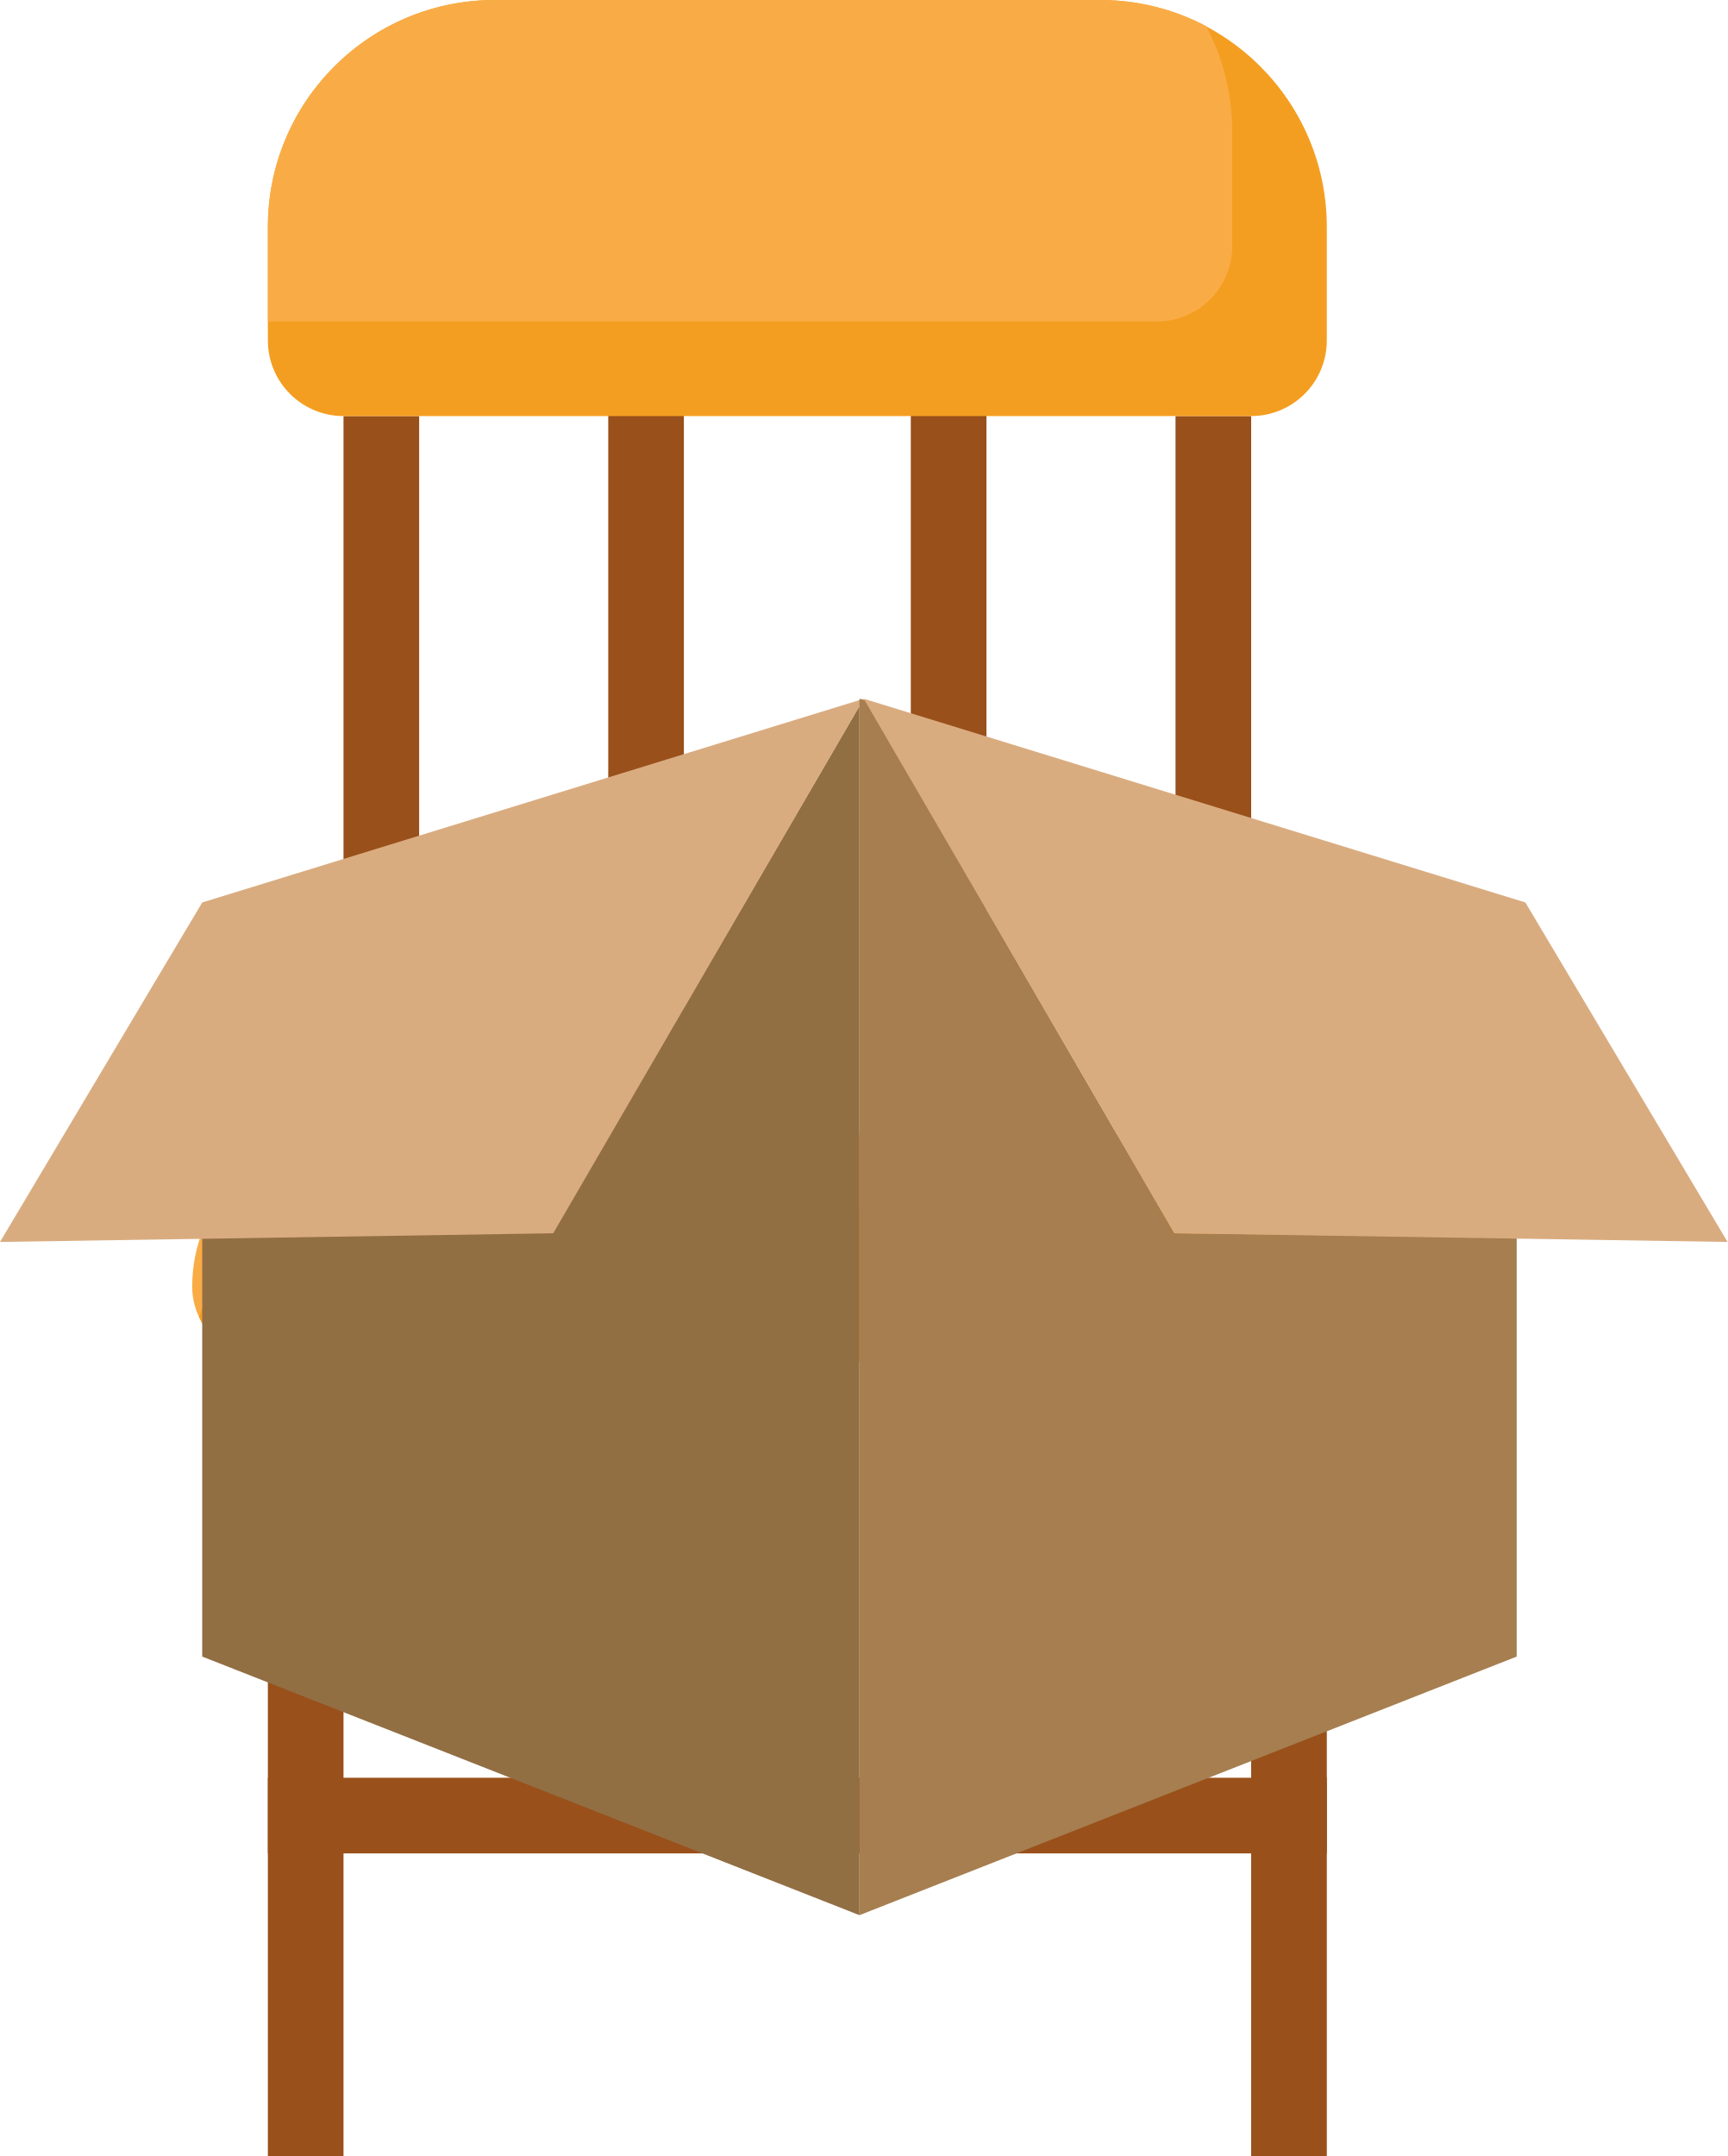
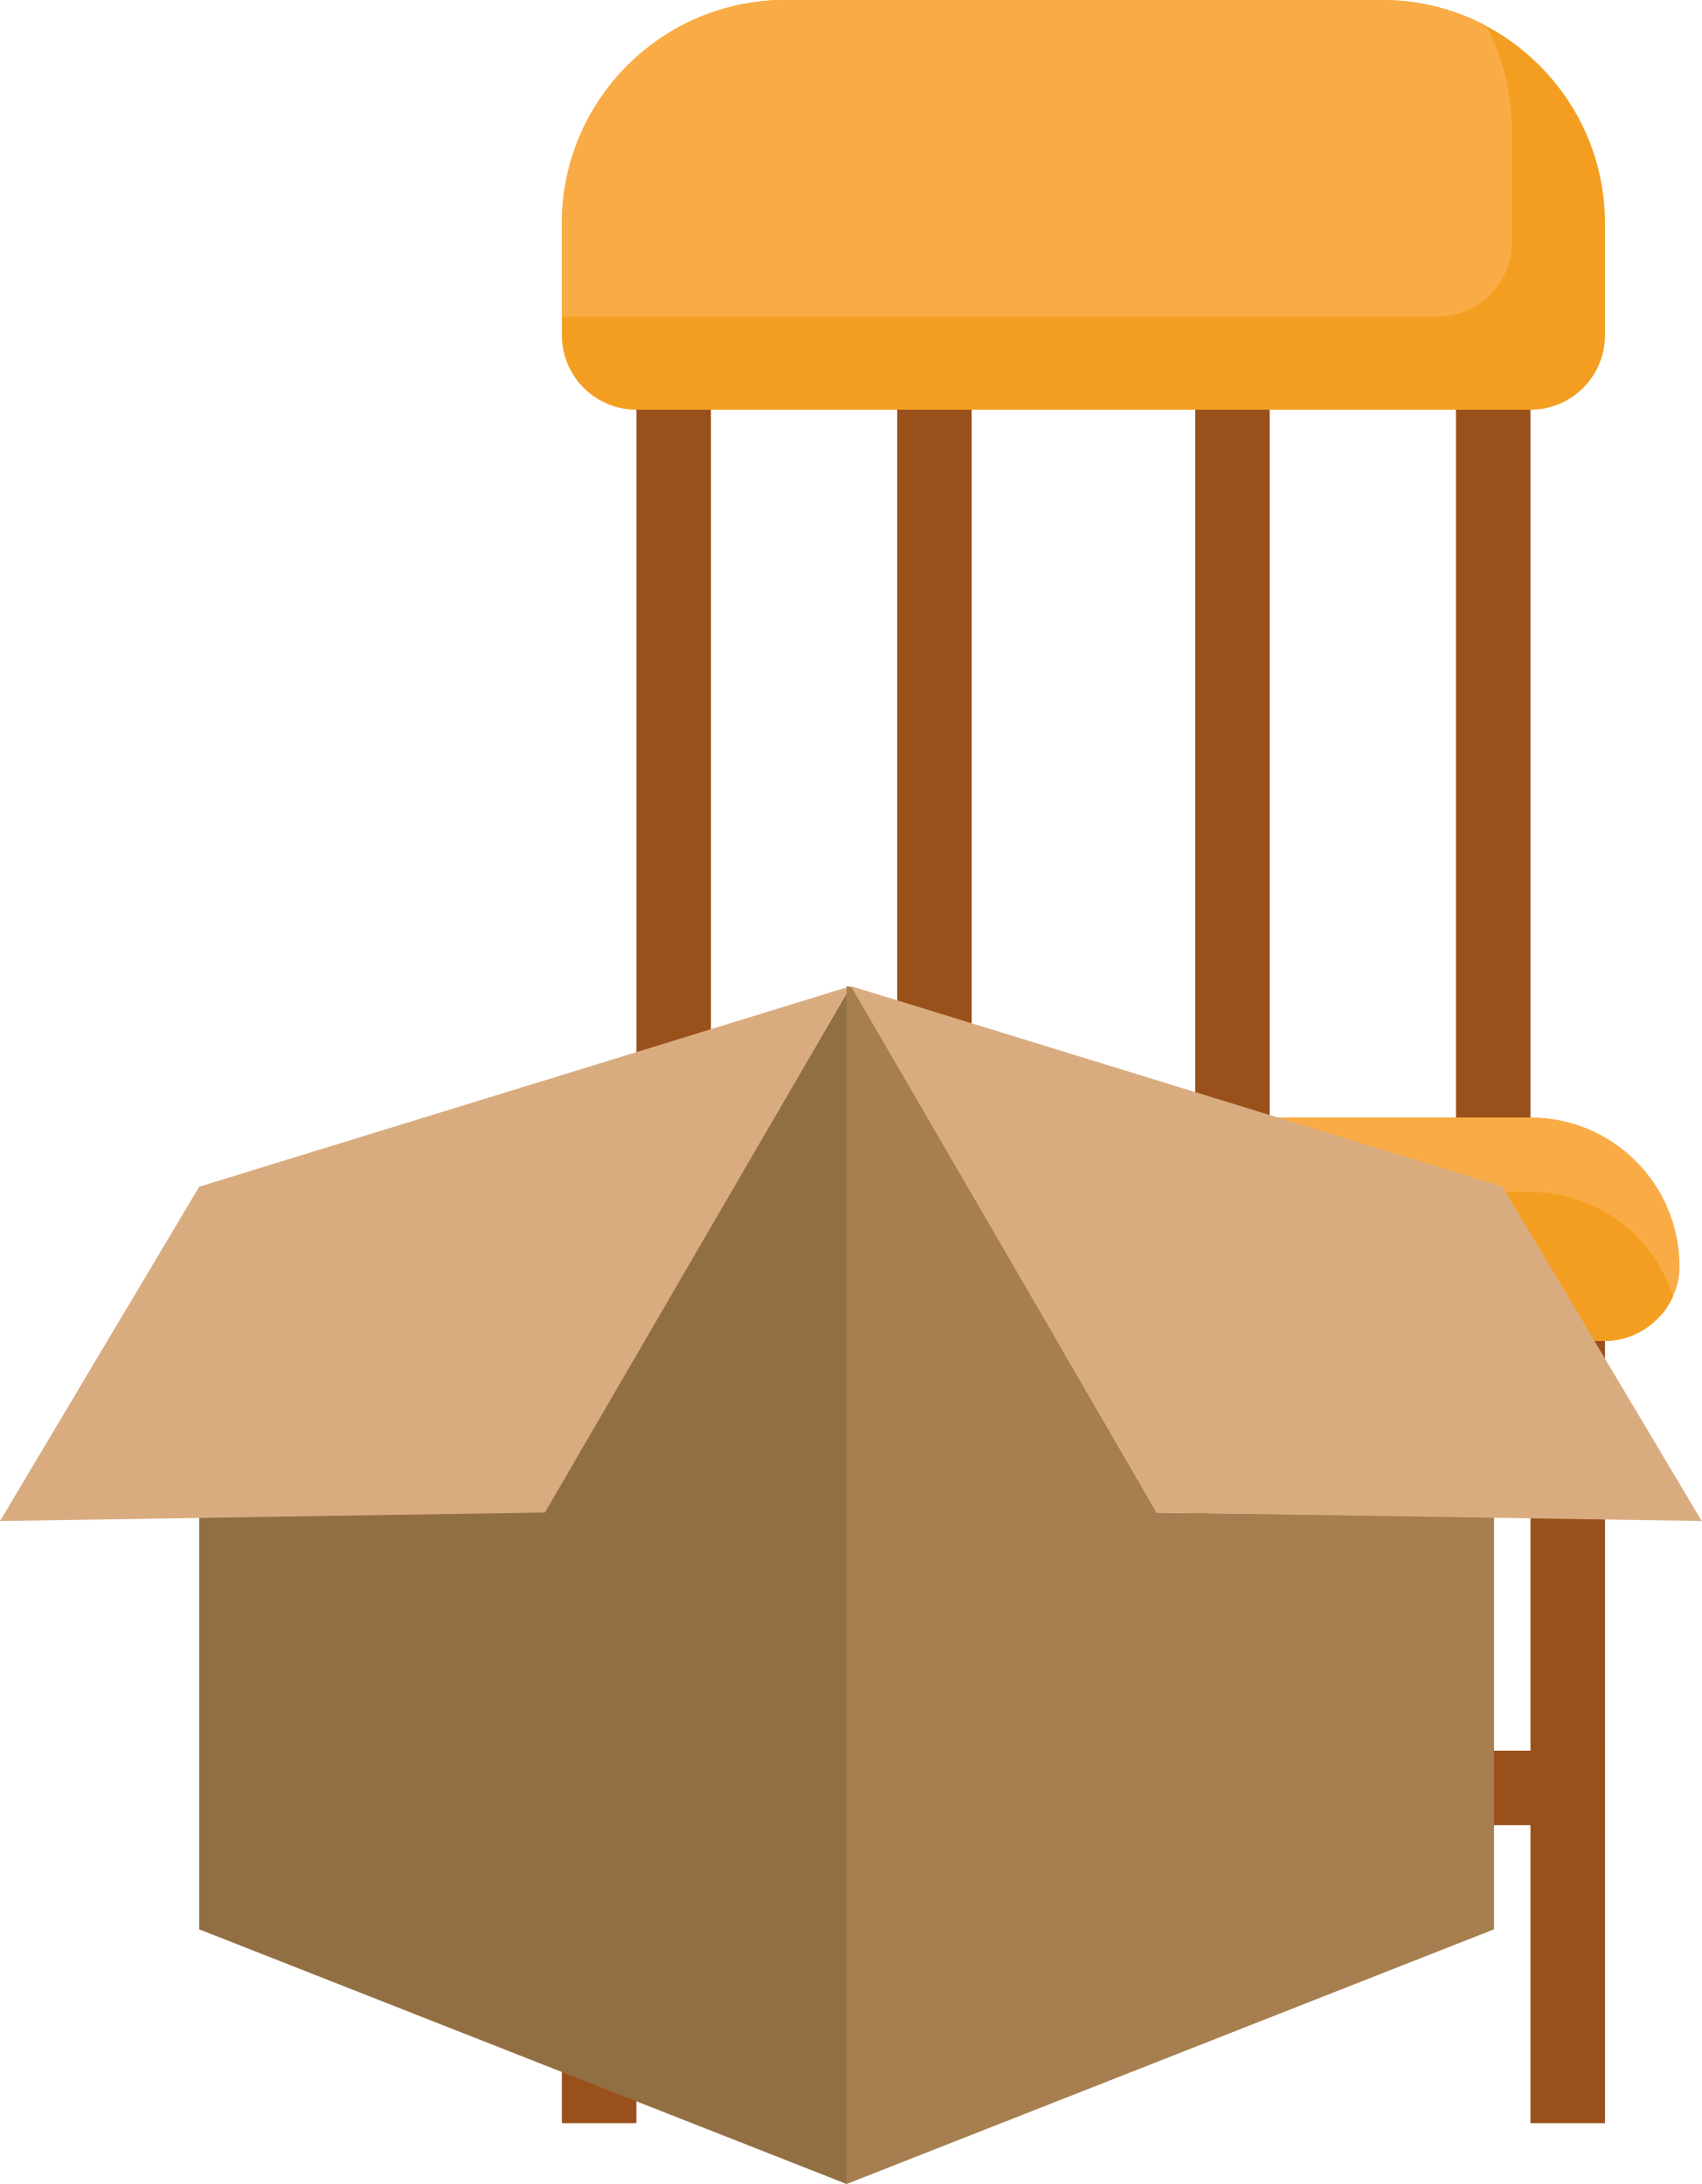
- <svg xmlns="http://www.w3.org/2000/svg" viewBox="0 0 45.68 57">
-   <g fill="#99501a" transform="translate(5.08299)">
+ <svg xmlns="http://www.w3.org/2000/svg" viewBox="0 0 45.68 58.633">
+   <g fill="#99501a" transform="translate(13.08299)">
    <path d="m 30,57 h -2 v -22 h -24 v 22 h -2 v -24 h 28 z" />
    <path d="m 2,47 h 28 v 2 h -28 z" />
    <path d="m 11,10 h 2 v 20 h -2 z" />
    <path d="m 19,10 h 2 v 20 h -2 z" />
    <path d="m 4,11 h 2 v 20 h -2 z" />
    <path d="m 26,11 h 2 v 20 h -2 z" />
    <path fill="#f9ac46" d="m 32,34 a 1.85,1.85 0 0 1 -0.18,0.81 1.84,1.84 0 0 1 -0.41,0.59 2,2 0 0 1 -1.41,0.6 h -28 a 2,2 0 0 1 -1.82,-1.18 1.85,1.85 0 0 1 -0.18,-0.82 4,4 0 0 1 4,-4 h 24 a 4,4 0 0 1 4,4 z" />
    <path fill="#f49e21" d="m 31.82,34.81 a 1.84,1.84 0 0 1 -0.41,0.59 2,2 0 0 1 -1.41,0.6 h -28 a 2,2 0 0 1 -1.82,-1.18 4.18,4.18 0 0 1 1,-1.64 4,4 0 0 1 2.82,-1.18 h 24 a 4,4 0 0 1 3.82,2.81 z" />
    <path fill="#f49e21" d="m 30,6 v 3 a 2,2 0 0 1 -2,2 h -24 a 2,2 0 0 1 -2,-2 v -3 a 6,6 0 0 1 6,-6 h 16 a 6,6 0 0 1 6,6 z" />
    <path fill="#f9ac46" d="m 27.5,3.5 v 3 a 2,2 0 0 1 -2,2 h -23.5 v -2.5 a 6,6 0 0 1 6,-6 h 16 a 6,6 0 0 1 2.81,0.69 6,6 0 0 1 0.69,2.81 z" />
  </g>
-   <g transform="matrix(0.09548528,0,0,0.09548528,0,18.39714)">
+   <g transform="matrix(0.09548528,0,0,0.09548528,0,26.39714)">
    <path fill="#926e43" d="M 238,2.8 V 337.6 L 56,266 V 150 l 97.2,-1.6 z m 0,-2 v 0 L 56,57.2 Z" />
-     <polygon fill="#d9ac80" points="56,57.2 0,151.2 153.2,148.8 239.2,0.8 " />
+     <polygon fill="#d9ac80" points="153.2,148.8 239.2,0.8 56,57.2 0,151.2 " />
    <polygon fill="#a67e4f" points="325.2,148.8 239.6,1.2 238,0.8 238,337.6 420,266 420,150 " />
-     <polygon fill="#d9ac80" points="422.4,57.2 478.4,151.2 325.2,148.8 239.2,0.8 " />
+     <polygon fill="#d9ac80" points="325.2,148.8 239.2,0.8 422.4,57.2 478.4,151.2 " />
  </g>
</svg>
